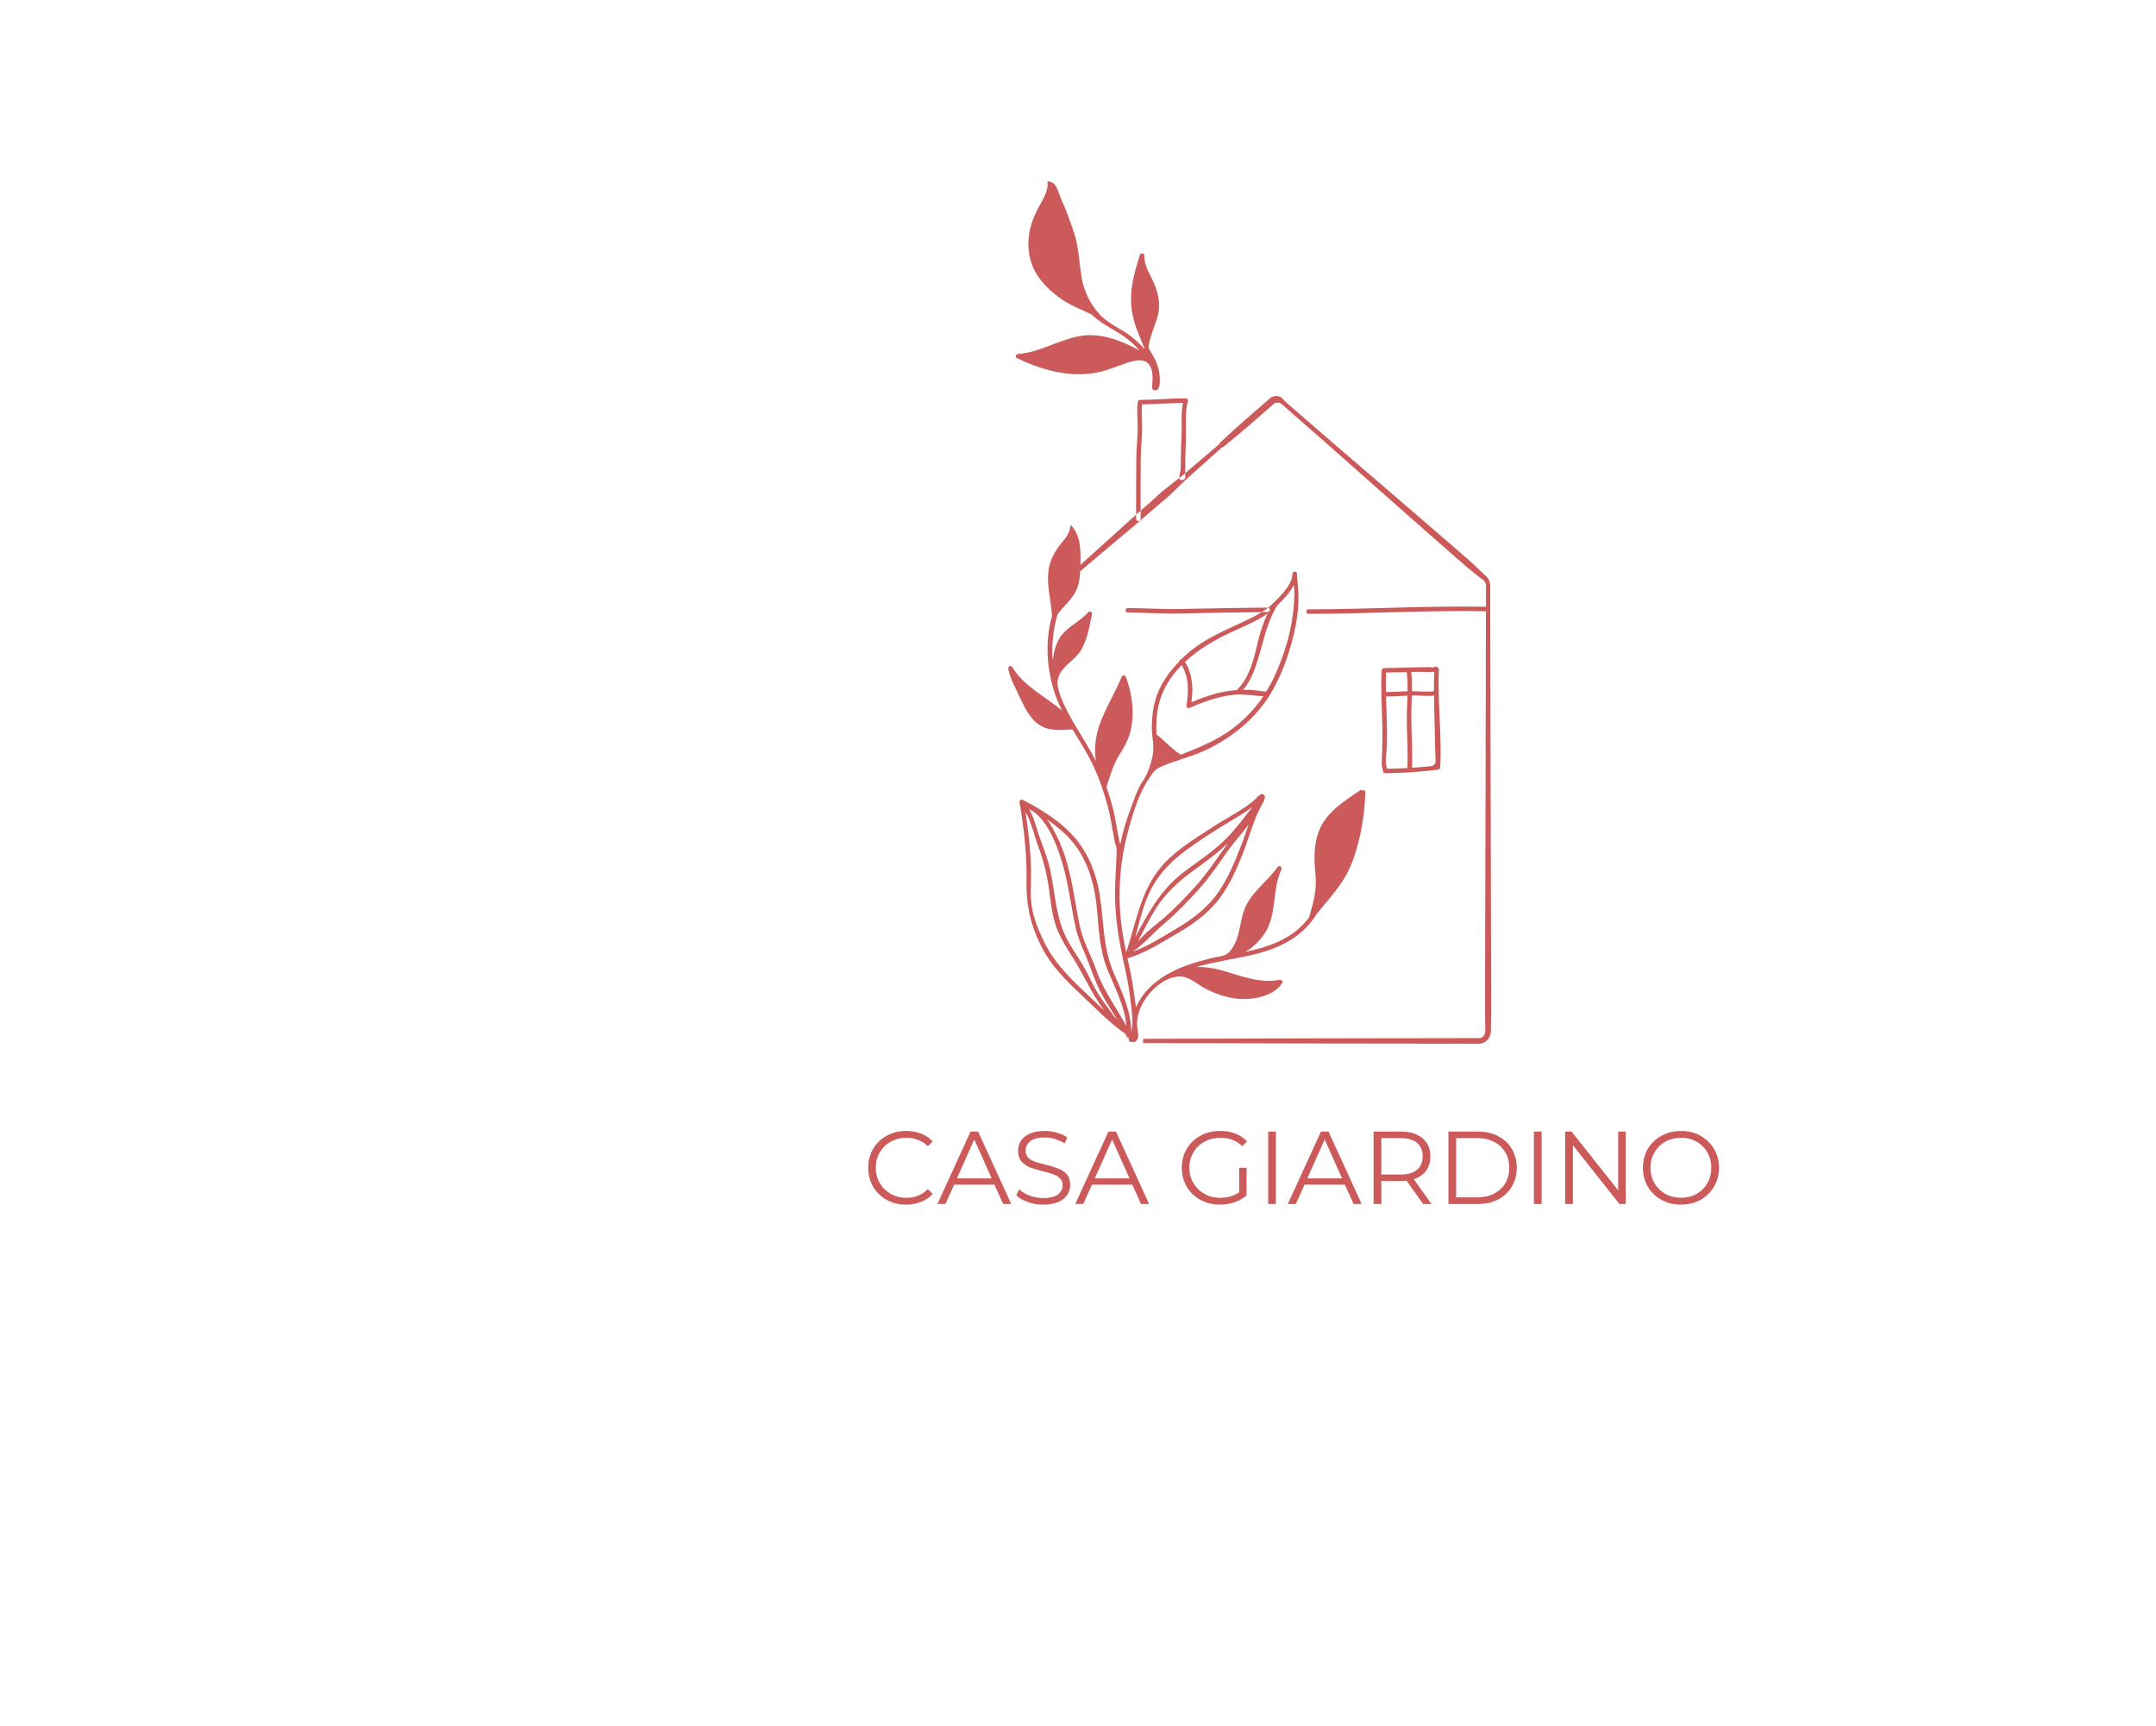
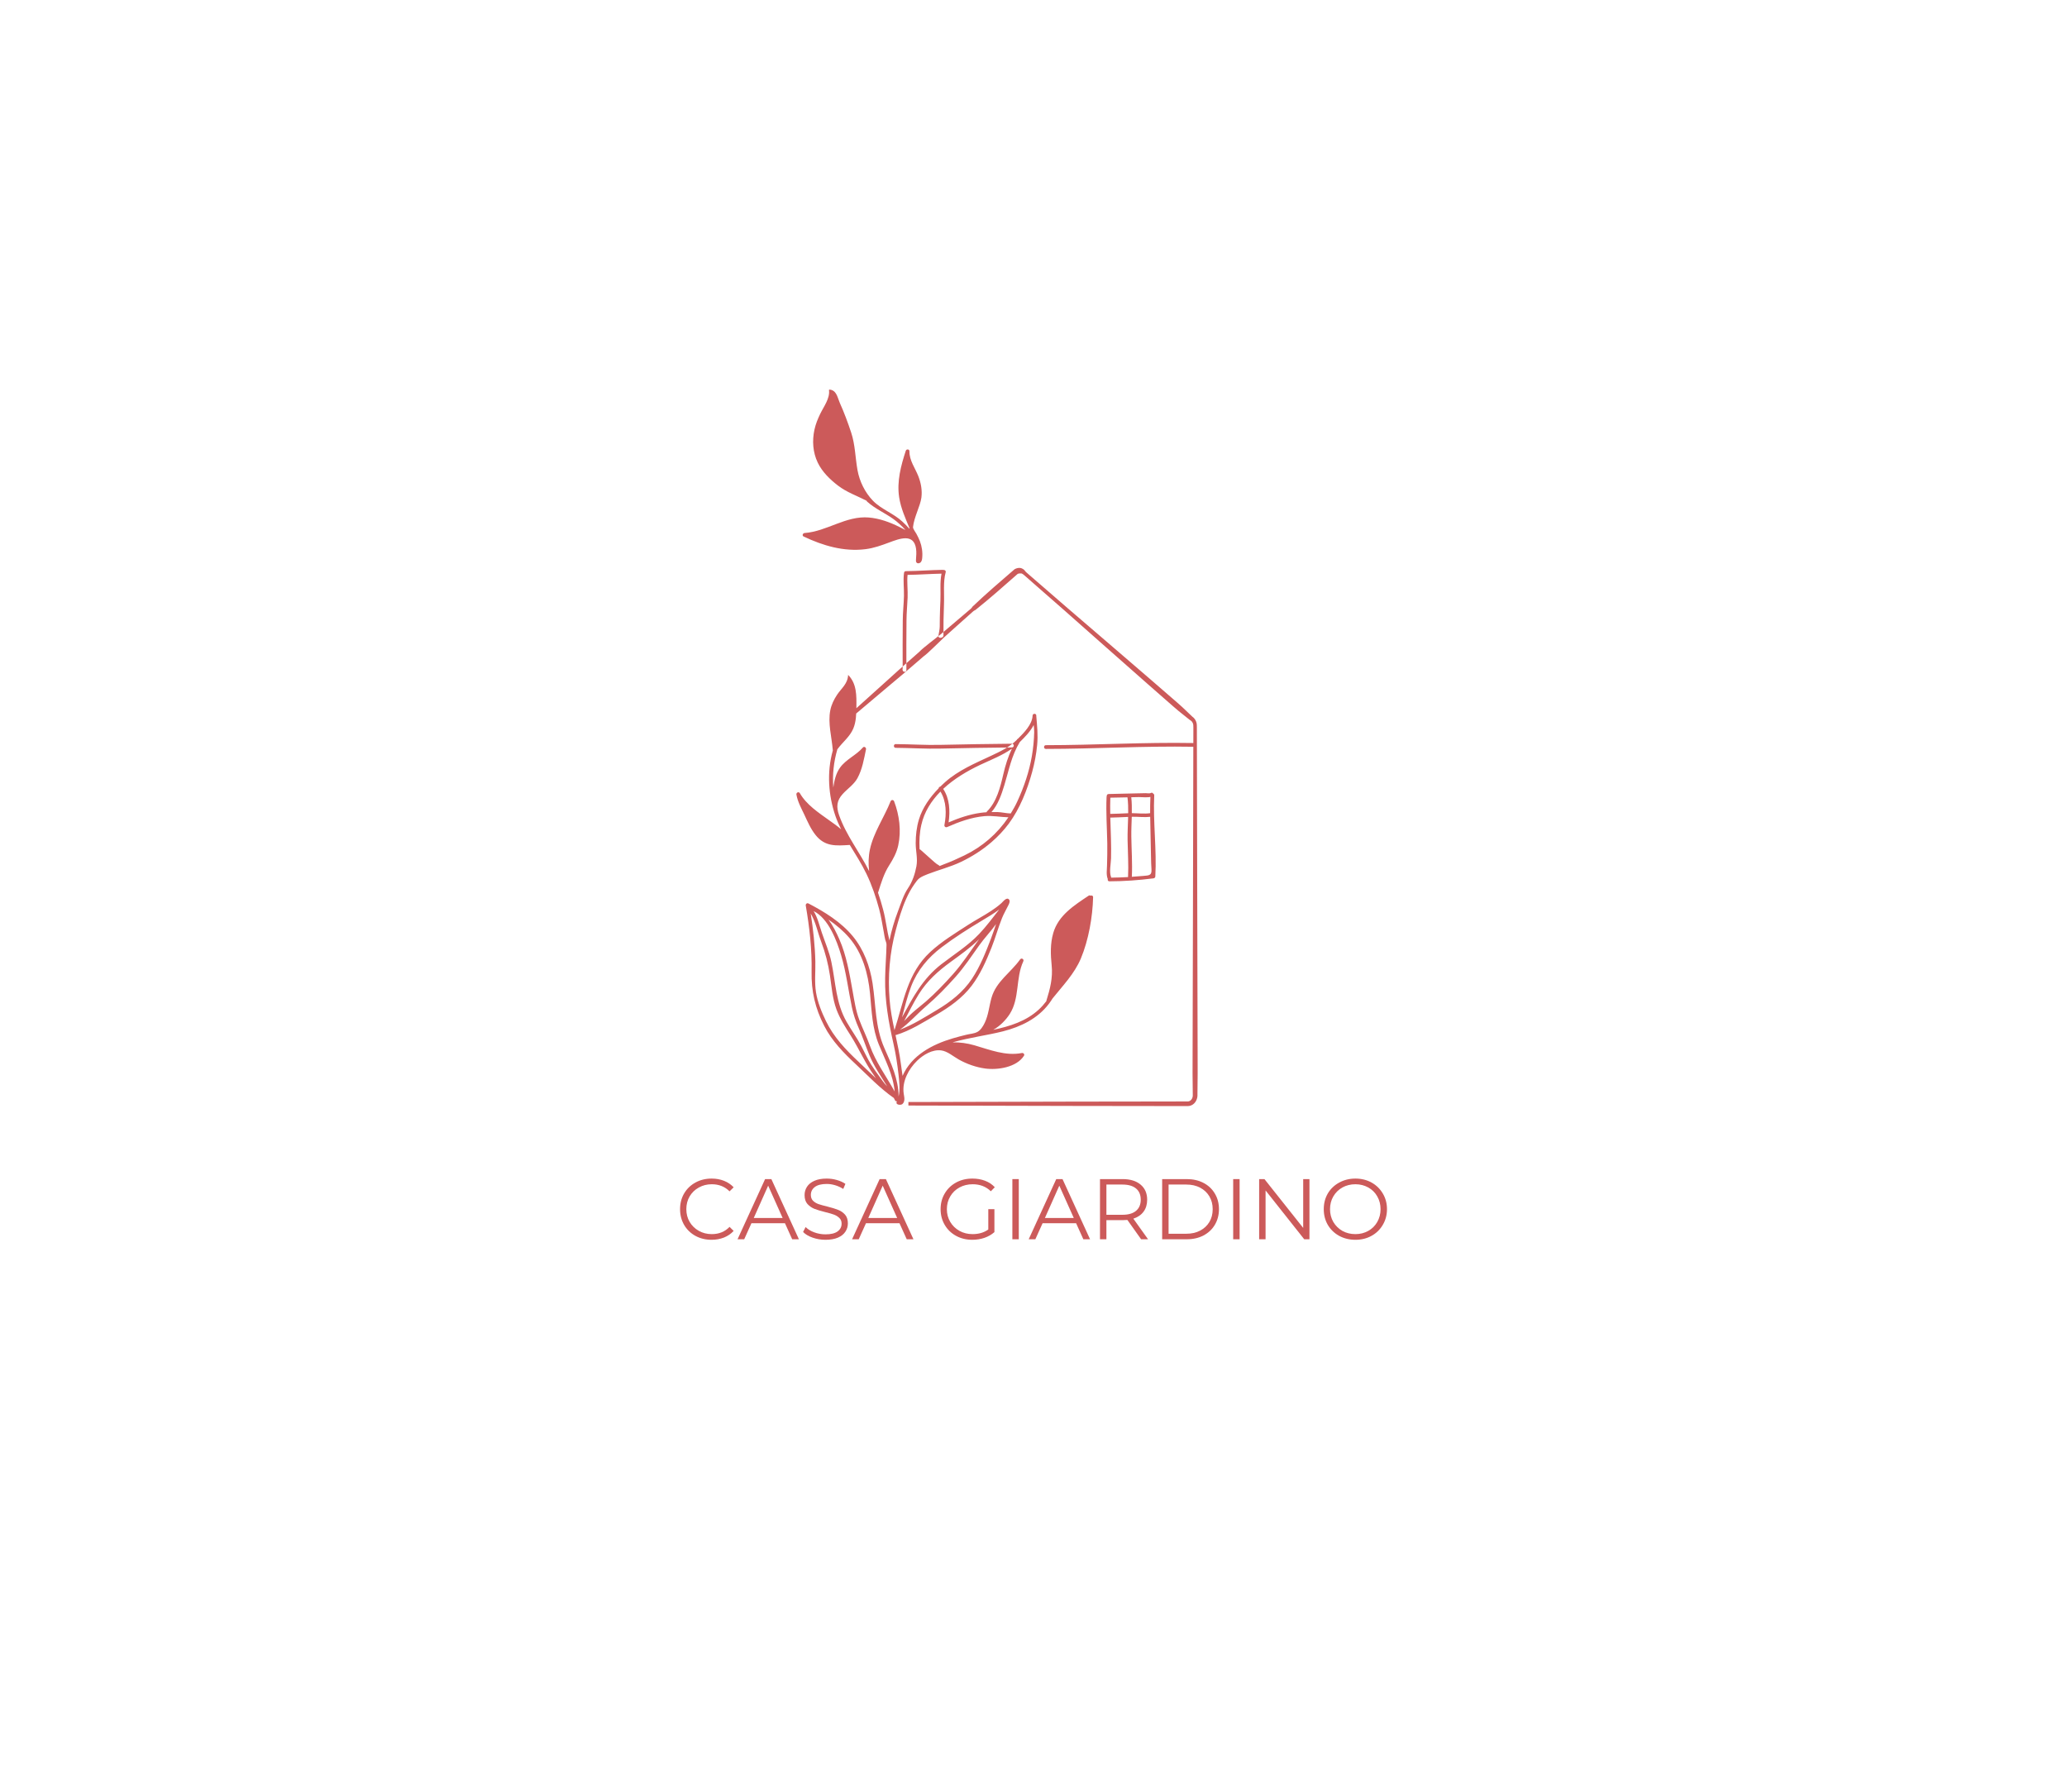
- <svg xmlns="http://www.w3.org/2000/svg" width="150" zoomAndPan="magnify" viewBox="0 50 300 300" height="120" preserveAspectRatio="xMidYMid meet" version="1.0">
+ <svg xmlns="http://www.w3.org/2000/svg" width="150" zoomAndPan="magnify" viewBox="0 0 375 375" height="130" preserveAspectRatio="xMidYMid meet" version="1.0">
  <defs>
    <g />
    <clipPath id="id1">
      <path d="M 137.863 81.523 L 221.863 81.523 L 221.863 231.523 L 137.863 231.523 Z M 137.863 81.523 " clip-rule="nonzero" />
    </clipPath>
  </defs>
  <g clip-path="url(#id1)">
    <path fill="#cc5a5a" d="M 221.82 229.066 C 221.883 229.867 221.477 230.93 220.566 231.328 C 220.344 231.434 220.098 231.492 219.852 231.496 L 219.289 231.5 L 218.195 231.496 L 213.82 231.492 L 196.316 231.469 L 161.312 231.383 L 161.312 230.648 L 196.316 230.562 L 213.82 230.539 L 218.195 230.531 L 219.289 230.527 L 219.82 230.527 C 219.934 230.523 220.051 230.496 220.164 230.445 C 220.379 230.344 220.574 230.152 220.691 229.91 C 220.812 229.648 220.859 229.43 220.84 229.062 C 220.777 226.137 220.797 223.211 220.805 220.285 L 220.891 185.168 L 220.93 167.609 L 220.949 158.832 L 220.953 156.293 C 210.68 156.109 200.371 156.738 190.086 156.746 C 189.582 156.746 189.582 155.961 190.086 155.961 C 200.371 155.957 210.684 155.324 220.957 155.512 L 220.961 154.445 L 220.965 152.25 C 220.965 151.852 220.965 151.594 220.832 151.316 C 220.715 151.051 220.508 150.832 220.277 150.719 L 220.258 150.711 L 220.207 150.672 C 219.445 150.062 218.672 149.469 217.922 148.848 C 217.172 148.227 216.445 147.578 215.711 146.938 L 211.316 143.086 L 202.555 135.355 L 193.801 127.609 L 189.406 123.762 L 187.207 121.836 L 186.113 120.871 C 185.738 120.559 185.406 120.199 184.953 119.98 L 185.023 120.031 C 184.848 119.992 184.691 120.027 184.559 120.02 C 184.43 120.023 184.301 120.059 184.18 120.121 C 181.273 122.676 178.379 125.246 175.352 127.66 C 175.113 127.758 174.91 127.895 174.738 128.07 L 174.195 128.555 L 170.926 131.473 L 168.75 133.426 C 168.027 134.082 165.285 136.867 164.461 137.398 L 162.25 139.309 C 160.781 140.586 159.289 141.84 157.793 143.086 L 148.859 150.621 L 148.379 150.066 L 157.066 142.242 C 158.508 140.934 159.949 139.625 161.418 138.344 L 163.609 136.414 C 164.254 135.668 167.383 133.332 168.133 132.711 L 170.363 130.82 L 172.59 128.926 L 173.703 127.98 L 174.258 127.508 C 174.457 127.363 174.617 127.176 174.746 126.953 C 177.57 124.266 180.531 121.734 183.477 119.191 L 183.52 119.152 L 183.566 119.125 C 183.859 118.957 184.207 118.855 184.559 118.859 C 184.91 118.855 185.242 119.023 185.488 119.23 L 185.559 119.281 C 185.836 119.707 186.238 119.984 186.598 120.312 L 187.703 121.27 L 189.91 123.18 L 194.324 127.008 L 203.188 134.621 L 212.043 142.242 L 216.457 146.07 C 217.195 146.711 217.934 147.34 218.652 148 C 219.371 148.66 220.062 149.344 220.773 150.016 L 220.707 149.965 C 221.102 150.223 221.383 150.605 221.539 151.016 C 221.707 151.414 221.707 151.906 221.699 152.238 L 221.711 158.824 L 221.73 167.605 L 221.77 185.16 L 221.855 220.277 C 221.863 223.211 221.883 226.137 221.82 229.066 Z M 199.977 187.789 C 199.875 191.953 199.02 196.766 197.414 200.609 C 196.074 203.801 193.633 206.293 191.5 208.961 C 191.258 209.34 191.012 209.711 190.742 210.066 C 188.379 213.203 184.84 214.898 181.121 215.852 C 177.934 216.668 174.094 217.148 170.551 218.16 C 172.086 218.125 173.629 218.344 175.145 218.781 C 178.371 219.715 181.648 221.059 185.066 220.391 C 185.379 220.328 185.703 220.656 185.504 220.965 C 183.953 223.402 179.984 223.992 177.363 223.633 C 175.438 223.363 173.566 222.703 171.871 221.758 C 170.742 221.129 169.477 220.008 168.176 219.844 C 166.316 219.609 164.414 220.766 163.133 222.008 C 161.355 223.746 159.961 226.32 160.328 228.875 C 160.379 229.262 160.477 229.641 160.473 230.027 C 160.469 230.414 160.352 230.824 160.055 231.074 C 159.699 231.371 158.539 231.238 158.875 230.582 C 158.891 230.551 158.902 230.512 158.918 230.477 C 158.766 230.52 158.602 230.477 158.516 230.297 C 158.434 230.129 158.344 229.965 158.258 229.801 C 155.363 227.785 152.949 225.223 150.367 222.805 C 147.789 220.391 145.312 217.895 143.688 214.711 C 141.789 211.004 140.965 207.457 141.047 203.305 C 141.137 198.699 140.609 194.07 139.828 189.539 C 139.77 189.203 140.082 188.93 140.402 189.098 C 143.789 190.859 147.207 192.973 149.672 195.949 C 151.977 198.73 153.258 202.246 153.809 205.785 C 154.52 210.406 154.336 214.891 156.246 219.266 C 157.66 222.508 159.273 225.891 159.258 229.504 C 159.617 228.023 159.402 226.34 159.242 224.891 C 159 222.727 158.672 220.586 158.191 218.465 C 157.156 213.906 156.363 209.438 156.441 204.734 C 156.48 202.398 156.68 200.09 156.73 197.758 C 156.738 197.312 156.559 197.043 156.449 196.625 C 156.32 196.133 156.266 195.625 156.168 195.129 C 155.859 193.512 155.621 191.875 155.195 190.285 C 154.516 187.766 153.664 185.238 152.527 182.887 C 151.516 180.793 150.25 178.832 149.047 176.844 C 146.16 177.016 143.859 177.246 141.879 174.762 C 140.84 173.461 140.203 171.941 139.5 170.449 C 138.855 169.094 138.145 167.805 137.871 166.309 C 137.793 165.891 138.355 165.605 138.586 166.008 C 139.984 168.441 142.516 170.094 144.75 171.699 C 145.578 172.293 146.453 172.887 147.23 173.574 C 146.785 172.676 146.375 171.758 146.043 170.797 C 144.547 166.441 144.227 161.59 145.473 157.133 C 145.477 157.109 145.488 157.082 145.496 157.055 C 145.488 157.027 145.477 156.996 145.477 156.961 C 145.273 154.25 144.418 151.375 144.965 148.648 C 145.195 147.488 145.715 146.418 146.367 145.434 C 147.332 143.984 148.598 143.156 148.695 141.254 C 150.52 143.098 150.453 145.59 150.426 147.992 C 150.406 149.496 150.367 151.082 149.773 152.488 C 149.047 154.215 147.516 155.348 146.438 156.832 C 145.676 159.453 145.387 162.145 145.59 164.832 C 145.812 163.359 146.117 161.902 146.992 160.676 C 148.254 158.91 150.383 158.078 151.785 156.449 C 152.062 156.129 152.512 156.477 152.438 156.828 C 152.012 158.875 151.656 161.035 150.637 162.883 C 149.91 164.199 148.566 165.074 147.562 166.176 C 146.301 167.555 146.191 168.863 146.797 170.594 C 148.273 174.824 151.113 178.348 153.094 182.324 C 152.91 180.805 152.941 179.258 153.262 177.766 C 154.016 174.246 156.254 171.047 157.578 167.723 C 157.719 167.355 158.188 167.348 158.328 167.723 C 159.426 170.625 159.852 173.879 159.184 176.938 C 158.84 178.496 158.133 179.781 157.285 181.117 C 156.172 182.859 155.609 184.781 154.988 186.742 C 154.98 186.773 154.961 186.793 154.945 186.816 C 155.355 188.004 155.719 189.207 156.035 190.422 C 156.59 192.535 156.809 194.719 157.34 196.836 C 157.781 194.738 158.379 192.676 159.141 190.688 C 159.75 189.102 160.281 187.301 161.238 185.883 C 162.152 184.535 162.691 182.914 162.992 181.305 C 163.293 179.66 162.836 178.125 162.84 176.477 C 162.84 174.801 163.031 173.105 163.52 171.496 C 164.27 169.027 165.836 166.844 167.648 164.984 C 167.648 164.809 167.805 164.668 167.988 164.637 C 168.32 164.312 168.656 163.992 169 163.691 C 171.797 161.211 175.223 159.773 178.57 158.207 C 180.5 157.301 182.418 156.41 183.961 154.895 C 183.973 154.879 183.992 154.859 184.008 154.848 C 184.023 154.82 184.035 154.797 184.051 154.77 C 184.102 154.691 184.168 154.645 184.238 154.617 C 185.539 153.336 187.246 151.594 187.309 149.777 C 187.324 149.273 188.105 149.273 188.086 149.777 C 188.086 149.812 188.082 149.852 188.078 149.883 C 188.082 149.895 188.086 149.902 188.086 149.914 C 188.258 151.984 188.465 153.797 188.266 155.902 C 188.086 157.832 187.719 159.742 187.207 161.609 C 186.176 165.355 184.664 169.215 182.352 172.355 C 181.289 173.793 180.051 175.098 178.699 176.262 C 176.777 177.918 174.613 179.297 172.324 180.391 C 170.066 181.465 167.664 182.055 165.355 182.953 C 164.793 183.172 164.121 183.441 163.629 183.797 C 163.207 184.105 162.863 184.641 162.562 185.059 C 161.875 186.016 161.32 187.066 160.84 188.141 C 159.902 190.246 159.262 192.469 158.664 194.695 C 157.387 199.441 156.988 204.32 157.375 209.219 C 157.543 211.387 157.953 213.496 158.398 215.605 C 160.316 209.699 161.078 203.699 165.871 199.262 C 168.242 197.062 171.078 195.348 173.781 193.594 C 175.359 192.57 177.031 191.707 178.602 190.672 C 179.367 190.168 180.109 189.629 180.789 189.016 C 181.129 188.711 181.934 187.602 182.418 188.324 C 182.621 188.633 182.422 189.078 182.289 189.359 C 181.832 190.312 181.289 191.199 180.895 192.188 C 180.086 194.219 179.508 196.336 178.699 198.367 C 177.59 201.141 176.367 203.922 174.555 206.312 C 172.594 208.898 169.898 210.797 167.121 212.406 C 164.418 213.969 161.715 215.719 158.703 216.625 C 158.672 216.633 158.645 216.625 158.613 216.625 C 159.043 218.633 159.48 220.637 159.742 222.688 C 159.844 223.477 159.98 224.316 160.09 225.176 C 161.969 220.871 166.312 218.59 170.598 217.324 C 171.527 217.047 172.469 216.812 173.414 216.574 C 174.188 216.379 175.035 216.359 175.754 215.977 C 176.449 215.605 176.957 214.762 177.293 214.062 C 178.082 212.418 178.215 210.562 178.711 208.828 C 179.691 205.398 182.715 203.59 184.691 200.812 C 184.984 200.402 185.578 200.75 185.363 201.211 C 183.738 204.703 184.645 208.934 182.516 212.242 C 181.707 213.492 180.488 214.75 179.082 215.531 C 182.535 214.812 185.945 213.742 188.59 211.312 C 189.172 210.777 189.699 210.184 190.188 209.543 C 190.188 209.504 190.191 209.469 190.203 209.426 C 190.98 206.938 191.566 204.672 191.301 202.043 C 191.07 199.766 190.992 197.5 191.637 195.27 C 192.711 191.559 196.02 189.488 199.047 187.461 C 199.191 187.367 199.324 187.387 199.43 187.457 C 199.66 187.352 199.984 187.461 199.977 187.789 Z M 159.973 212.922 C 162.23 208.793 164.293 204.84 168.195 201.82 C 170.887 199.738 173.789 197.945 176.141 195.453 C 177.656 193.852 178.965 192.082 180.324 190.352 C 179.195 191.199 177.965 191.926 176.719 192.672 C 173.84 194.398 170.941 196.23 168.266 198.262 C 165.43 200.41 163.184 203.078 161.898 206.426 C 161.086 208.535 160.555 210.734 159.973 212.922 Z M 170.18 201.312 C 167.516 203.254 165.238 205.266 163.48 208.09 C 162.355 209.898 161.414 211.812 160.418 213.699 C 161 213.109 161.555 212.496 162.18 211.941 C 163.086 211.133 164.062 210.406 164.98 209.605 C 166.988 207.848 168.875 205.875 170.656 203.879 C 172.602 201.695 174.203 199.23 175.902 196.855 C 175.973 196.758 176.047 196.664 176.121 196.566 C 174.305 198.344 172.234 199.816 170.18 201.312 Z M 159.551 215.5 C 162.258 214.496 164.801 212.863 167.258 211.402 C 170.133 209.695 172.773 207.645 174.637 204.828 C 176.355 202.223 177.512 199.285 178.621 196.383 C 178.988 195.426 179.316 194.41 179.668 193.398 C 178.578 194.922 177.234 196.32 176.176 197.801 C 174.562 200.051 173.051 202.363 171.207 204.43 C 169.281 206.586 167.234 208.711 165.031 210.586 C 163.195 212.148 161.512 214.102 159.551 215.5 Z M 181.387 164.367 C 180.785 166.336 180.078 168.395 178.707 169.957 C 179.109 169.949 179.516 169.945 179.918 169.957 C 180.84 169.977 181.82 170.242 182.738 170.254 C 183.246 169.43 183.73 168.578 184.141 167.676 C 185.516 164.68 186.598 161.512 187.156 158.258 C 187.441 156.617 187.605 154.938 187.645 153.27 C 187.656 152.746 187.605 152.242 187.539 151.742 C 186.852 153.105 185.641 154.316 184.629 155.312 C 182.875 158.18 182.359 161.199 181.387 164.367 Z M 168.594 165.113 C 169.949 167.145 170.074 169.734 169.727 172.121 C 171.879 171.203 174.098 170.438 176.426 170.121 C 176.84 170.062 177.254 170.027 177.668 170 C 177.684 169.941 177.715 169.879 177.77 169.824 C 179.77 167.871 180.562 164.734 181.172 162.082 C 181.617 160.156 182.164 158.395 182.988 156.684 C 180.98 158.105 178.609 159.016 176.395 160.055 C 173.668 161.34 170.871 162.988 168.594 165.113 Z M 163.645 177.582 C 163.648 177.645 163.656 177.703 163.66 177.766 C 163.723 177.777 163.785 177.797 163.844 177.848 C 164.559 178.441 165.211 179.102 165.922 179.699 C 166.496 180.18 167.031 180.758 167.695 181.109 C 167.77 181.148 167.812 181.199 167.844 181.258 C 168.211 181.109 168.516 180.984 168.699 180.914 C 170.172 180.367 171.605 179.723 173.016 179.039 C 176.809 177.215 179.945 174.477 182.246 171.055 C 180.586 171.016 178.93 170.668 177.223 170.816 C 174.508 171.059 171.906 172.004 169.43 173.098 C 169.113 173.238 168.789 173.012 168.855 172.656 C 169.297 170.332 169.293 167.727 168.023 165.672 C 166.113 167.605 164.637 169.906 164.016 172.656 C 163.648 174.266 163.566 175.934 163.645 177.582 Z M 154.527 225.699 C 154.352 225.434 154.195 225.195 154.07 225.02 C 152.207 222.414 150.965 219.48 149.258 216.781 C 148.129 215.004 146.965 213.211 146.238 211.227 C 145.414 208.977 145.246 206.52 144.891 204.164 C 144.52 201.703 143.93 199.418 143.055 197.094 C 142.324 195.156 141.922 192.984 140.863 191.195 C 141.383 194.52 141.754 197.875 141.832 201.23 C 141.883 203.383 141.629 205.566 141.973 207.699 C 142.312 209.789 143.133 211.793 144.047 213.688 C 145.688 217.086 148.195 219.707 150.914 222.254 C 152.137 223.398 153.316 224.566 154.527 225.699 Z M 156.867 227.375 C 155.566 225.266 154.145 223.223 153.188 220.934 C 152.391 219.023 151.758 217.062 150.914 215.168 C 150.289 213.766 149.809 212.359 149.492 210.855 C 148.727 207.203 148.293 203.477 147.223 199.895 C 146.332 196.898 144.566 192.191 141.473 190.688 C 142.328 192.09 142.656 193.629 143.191 195.207 C 143.887 197.27 144.75 199.227 145.195 201.367 C 146.098 205.695 146.125 209.934 148.375 213.863 C 149.348 215.566 150.508 217.16 151.434 218.891 C 152.129 220.191 152.711 221.543 153.5 222.793 C 154.074 223.703 154.699 224.59 155.348 225.449 C 155.539 225.703 156.242 226.77 156.867 227.375 Z M 158.434 228.441 C 158.137 224.988 156.43 221.812 155.133 218.641 C 153.727 215.184 153.633 211.609 153.281 207.945 C 152.879 203.766 151.715 199.52 148.93 196.273 C 147.672 194.809 146.184 193.57 144.586 192.477 C 145.527 193.746 146.258 195.223 146.828 196.52 C 148.348 199.973 148.973 203.715 149.633 207.406 C 149.996 209.426 150.293 211.492 151.02 213.418 C 151.707 215.25 152.586 216.988 153.238 218.836 C 154.484 222.332 156.672 225.238 158.434 228.441 Z M 168.648 119.289 C 168.609 119.277 168.574 119.266 168.531 119.266 C 165.941 119.297 163.363 119.523 160.773 119.539 C 160.512 119.543 160.391 119.75 160.398 119.953 C 160.395 119.969 160.383 119.98 160.383 120 C 160.188 121.578 160.422 123.148 160.383 124.73 C 160.344 126.445 160.141 128.141 160.133 129.859 C 160.113 133.207 160.086 136.57 160.113 139.918 C 160.066 140.066 160.07 140.168 160.125 140.332 C 160.266 140.73 160.898 140.688 160.891 140.227 C 160.891 140.137 160.891 140.047 160.891 139.961 C 160.891 139.938 160.895 139.91 160.891 139.891 C 160.867 136.551 160.891 133.199 160.914 129.859 C 160.922 128.258 161.086 126.668 161.148 125.07 C 161.211 123.48 160.988 121.902 161.133 120.32 C 163.508 120.289 165.871 120.105 168.246 120.062 C 167.883 121.844 168.098 123.871 168.016 125.656 C 167.961 126.867 167.914 128.078 167.891 129.293 C 167.879 129.914 167.883 130.539 167.871 131.16 C 167.859 131.766 167.711 132.387 167.609 132.988 C 167.473 133.789 168.652 133.516 168.648 133.035 C 168.641 130.828 168.672 128.629 168.762 126.426 C 168.852 124.344 168.551 121.773 169.117 119.766 C 169.203 119.438 168.902 119.242 168.648 119.289 Z M 213 183.453 C 212.988 183.688 212.797 183.812 212.586 183.84 C 209.52 184.227 206.461 184.449 203.387 184.457 C 203.082 184.457 202.98 184.18 203.055 183.957 C 203.043 183.941 203.031 183.934 203.027 183.918 C 202.699 183.078 202.871 181.992 202.891 181.098 C 202.922 179.586 202.977 178.082 202.945 176.57 C 202.887 173.305 202.648 170.047 202.797 166.766 C 202.801 166.715 202.812 166.68 202.828 166.641 C 202.805 166.426 202.941 166.184 203.223 166.184 C 204.996 166.176 206.773 166.07 208.547 166.059 C 209.359 166.051 210.168 166.023 210.98 166.008 C 211.266 166.004 211.797 166.121 212.051 165.969 C 212.281 165.832 212.484 165.945 212.57 166.121 C 212.691 166.176 212.781 166.285 212.773 166.457 C 212.504 172.129 213.32 177.797 213 183.453 Z M 207.965 166.859 C 208.086 167.945 208.102 169.066 208.082 170.191 C 209.336 170.199 210.695 170.371 211.914 170.195 C 211.91 169.062 211.922 167.93 211.973 166.793 C 211.227 166.953 210.121 166.816 209.551 166.824 C 209.027 166.832 208.496 166.848 207.965 166.859 Z M 203.582 166.949 C 203.539 168.082 203.543 169.215 203.566 170.344 C 204.816 170.336 206.07 170.25 207.324 170.203 C 207.336 169.07 207.309 167.957 207.172 166.879 C 205.977 166.906 204.781 166.938 203.582 166.949 Z M 207.293 183.566 C 207.422 180.996 207.234 178.375 207.195 175.809 C 207.168 174.242 207.266 172.605 207.309 170.977 C 206.062 171.023 204.82 171.109 203.578 171.121 C 203.617 172.594 203.68 174.07 203.715 175.547 C 203.746 176.918 203.773 178.289 203.73 179.668 C 203.699 180.781 203.32 182.496 203.727 183.535 C 203.746 183.586 203.754 183.637 203.754 183.688 C 204.934 183.672 206.113 183.633 207.293 183.566 Z M 212.199 182.023 C 212.145 181.133 212.105 180.246 212.098 179.352 C 212.07 176.555 211.953 173.758 211.926 170.957 C 210.734 171.102 209.484 170.926 208.289 170.945 C 208.215 170.945 208.141 170.953 208.07 170.953 C 208.031 172.336 207.957 173.723 207.977 175.066 C 208.016 177.863 208.223 180.703 208.086 183.508 C 208.84 183.453 209.59 183.41 210.344 183.336 C 211.516 183.215 212.277 183.34 212.199 182.023 Z M 182.992 155.656 C 179.914 155.676 171.145 155.809 168.074 155.895 C 164.934 155.977 161.793 155.754 158.652 155.738 C 158.152 155.734 158.152 156.516 158.652 156.52 C 161.793 156.539 164.934 156.758 168.074 156.676 C 171.145 156.59 179.914 156.457 182.992 156.438 C 183.492 156.438 183.492 155.652 182.992 155.656 Z M 164.035 104.133 C 163.809 105.887 162.492 108.246 162.277 110.312 C 162.242 110.664 162.816 111.402 162.98 111.711 C 163.242 112.215 163.516 112.719 163.715 113.25 C 164.137 114.355 164.316 115.578 164.203 116.762 C 164.176 117.094 164.109 117.445 163.879 117.691 C 163.648 117.934 163.195 117.988 163 117.719 C 162.875 117.551 162.883 117.316 162.902 117.109 C 162.957 116.355 163.02 115.594 162.914 114.848 C 162.457 111.559 159.449 112.738 157.301 113.535 C 155.652 114.148 154.113 114.711 152.344 114.938 C 147.824 115.512 143.422 114.211 139.375 112.285 C 138.992 112.105 139.223 111.582 139.57 111.559 C 144.262 111.223 148.219 107.902 153.031 108.312 C 155.262 108.504 157.402 109.281 159.395 110.273 C 159.828 110.488 160.266 110.703 160.699 110.93 C 159.922 110.074 159.07 109.266 158.133 108.602 C 156.34 107.332 154.32 106.469 152.672 104.984 C 152.609 104.93 152.582 104.867 152.566 104.805 C 150.535 103.758 148.426 103.051 146.57 101.629 C 144.883 100.336 143.258 98.754 142.328 96.809 C 141.297 94.664 141.145 92.223 141.648 89.914 C 141.898 88.77 142.332 87.699 142.84 86.645 C 143.539 85.176 144.926 83.379 144.688 81.668 C 144.66 81.461 145.051 81.566 145.172 81.602 C 146.34 81.945 146.523 83.367 146.957 84.332 C 147.855 86.32 148.645 88.457 149.332 90.531 C 150.188 93.121 150.18 95.734 150.656 98.391 C 151.078 100.746 152.227 103.086 153.895 104.805 C 155.656 106.617 158.207 107.441 160.062 109.18 C 160.57 109.648 161.062 110.148 161.527 110.668 C 161.531 110.621 161.535 110.574 161.539 110.527 C 160.66 108.422 159.719 106.328 159.375 104.066 C 158.867 100.754 159.746 97.465 160.766 94.34 C 160.902 93.93 161.539 93.988 161.531 94.445 C 161.504 96.398 162.719 97.938 163.402 99.688 C 163.949 101.102 164.227 102.621 164.035 104.133 Z M 164.035 104.133 " fill-opacity="1" fill-rule="nonzero" />
  </g>
  <g fill="#cc5a5a" fill-opacity="1">
    <g transform="translate(112.5756, 259.3734)">
      <g>
        <path d="M 7.531 0.109 C 6.281 0.109 5.148 -0.164 4.141 -0.719 C 3.141 -1.27 2.352 -2.035 1.781 -3.016 C 1.219 -3.992 0.938 -5.086 0.938 -6.297 C 0.938 -7.516 1.219 -8.609 1.781 -9.578 C 2.352 -10.555 3.145 -11.32 4.156 -11.875 C 5.164 -12.426 6.297 -12.703 7.547 -12.703 C 8.484 -12.703 9.348 -12.547 10.141 -12.234 C 10.93 -11.922 11.602 -11.469 12.156 -10.875 L 11.297 -10.031 C 10.316 -11.02 9.078 -11.516 7.578 -11.516 C 6.578 -11.516 5.672 -11.285 4.859 -10.828 C 4.047 -10.379 3.406 -9.758 2.938 -8.969 C 2.477 -8.176 2.25 -7.285 2.25 -6.297 C 2.25 -5.316 2.477 -4.43 2.938 -3.641 C 3.406 -2.848 4.047 -2.223 4.859 -1.766 C 5.672 -1.305 6.578 -1.078 7.578 -1.078 C 9.086 -1.078 10.328 -1.582 11.297 -2.594 L 12.156 -1.75 C 11.602 -1.145 10.926 -0.68 10.125 -0.359 C 9.32 -0.047 8.457 0.109 7.531 0.109 Z M 7.531 0.109 " />
      </g>
    </g>
  </g>
  <g fill="#cc5a5a" fill-opacity="1">
    <g transform="translate(125.5176, 259.3734)">
      <g>
        <path d="M 9.953 -3.359 L 2.938 -3.359 L 1.422 0 L 0.031 0 L 5.797 -12.594 L 7.109 -12.594 L 12.875 0 L 11.469 0 Z M 9.469 -4.453 L 6.438 -11.219 L 3.422 -4.453 Z M 9.469 -4.453 " />
      </g>
    </g>
  </g>
  <g fill="#cc5a5a" fill-opacity="1">
    <g transform="translate(138.4235, 259.3734)">
      <g>
        <path d="M 5.531 0.109 C 4.594 0.109 3.691 -0.039 2.828 -0.344 C 1.973 -0.645 1.312 -1.039 0.844 -1.531 L 1.375 -2.562 C 1.82 -2.102 2.422 -1.734 3.172 -1.453 C 3.93 -1.172 4.719 -1.031 5.531 -1.031 C 6.656 -1.031 7.5 -1.234 8.062 -1.641 C 8.625 -2.055 8.906 -2.598 8.906 -3.266 C 8.906 -3.766 8.75 -4.16 8.438 -4.453 C 8.133 -4.754 7.758 -4.988 7.312 -5.156 C 6.875 -5.32 6.258 -5.5 5.469 -5.688 C 4.52 -5.926 3.766 -6.156 3.203 -6.375 C 2.641 -6.602 2.156 -6.941 1.75 -7.391 C 1.352 -7.848 1.156 -8.469 1.156 -9.25 C 1.156 -9.883 1.32 -10.461 1.656 -10.984 C 1.988 -11.504 2.504 -11.922 3.203 -12.234 C 3.898 -12.547 4.766 -12.703 5.797 -12.703 C 6.516 -12.703 7.219 -12.602 7.906 -12.406 C 8.602 -12.207 9.203 -11.938 9.703 -11.594 L 9.25 -10.531 C 8.719 -10.875 8.148 -11.133 7.547 -11.312 C 6.953 -11.488 6.367 -11.578 5.797 -11.578 C 4.691 -11.578 3.859 -11.363 3.297 -10.938 C 2.742 -10.508 2.469 -9.957 2.469 -9.281 C 2.469 -8.781 2.617 -8.375 2.922 -8.062 C 3.234 -7.758 3.617 -7.523 4.078 -7.359 C 4.535 -7.203 5.156 -7.031 5.938 -6.844 C 6.863 -6.613 7.609 -6.383 8.172 -6.156 C 8.742 -5.938 9.227 -5.602 9.625 -5.156 C 10.02 -4.707 10.219 -4.098 10.219 -3.328 C 10.219 -2.691 10.047 -2.113 9.703 -1.594 C 9.367 -1.07 8.848 -0.656 8.141 -0.344 C 7.43 -0.039 6.562 0.109 5.531 0.109 Z M 5.531 0.109 " />
      </g>
    </g>
  </g>
  <g fill="#cc5a5a" fill-opacity="1">
    <g transform="translate(149.4935, 259.3734)">
      <g>
        <path d="M 9.953 -3.359 L 2.938 -3.359 L 1.422 0 L 0.031 0 L 5.797 -12.594 L 7.109 -12.594 L 12.875 0 L 11.469 0 Z M 9.469 -4.453 L 6.438 -11.219 L 3.422 -4.453 Z M 9.469 -4.453 " />
      </g>
    </g>
  </g>
  <g fill="#cc5a5a" fill-opacity="1">
    <g transform="translate(162.3995, 259.3734)">
      <g />
    </g>
  </g>
  <g fill="#cc5a5a" fill-opacity="1">
    <g transform="translate(167.1154, 259.3734)">
      <g>
        <path d="M 10.922 -6.297 L 12.203 -6.297 L 12.203 -1.5 C 11.617 -0.977 10.922 -0.578 10.109 -0.297 C 9.305 -0.023 8.461 0.109 7.578 0.109 C 6.316 0.109 5.18 -0.164 4.172 -0.719 C 3.16 -1.27 2.367 -2.035 1.797 -3.016 C 1.223 -3.992 0.938 -5.086 0.938 -6.297 C 0.938 -7.516 1.223 -8.609 1.797 -9.578 C 2.367 -10.555 3.16 -11.32 4.172 -11.875 C 5.18 -12.426 6.32 -12.703 7.594 -12.703 C 8.551 -12.703 9.43 -12.551 10.234 -12.25 C 11.047 -11.945 11.727 -11.492 12.281 -10.891 L 11.453 -10.047 C 10.453 -11.023 9.188 -11.516 7.656 -11.516 C 6.633 -11.516 5.711 -11.289 4.891 -10.844 C 4.066 -10.395 3.422 -9.77 2.953 -8.969 C 2.484 -8.176 2.25 -7.285 2.25 -6.297 C 2.25 -5.316 2.484 -4.43 2.953 -3.641 C 3.422 -2.848 4.062 -2.223 4.875 -1.766 C 5.695 -1.305 6.613 -1.078 7.625 -1.078 C 8.926 -1.078 10.023 -1.398 10.922 -2.047 Z M 10.922 -6.297 " />
      </g>
    </g>
  </g>
  <g fill="#cc5a5a" fill-opacity="1">
    <g transform="translate(181.0294, 259.3734)">
      <g>
        <path d="M 2.047 -12.594 L 3.391 -12.594 L 3.391 0 L 2.047 0 Z M 2.047 -12.594 " />
      </g>
    </g>
  </g>
  <g fill="#cc5a5a" fill-opacity="1">
    <g transform="translate(186.4654, 259.3734)">
      <g>
        <path d="M 9.953 -3.359 L 2.938 -3.359 L 1.422 0 L 0.031 0 L 5.797 -12.594 L 7.109 -12.594 L 12.875 0 L 11.469 0 Z M 9.469 -4.453 L 6.438 -11.219 L 3.422 -4.453 Z M 9.469 -4.453 " />
      </g>
    </g>
  </g>
  <g fill="#cc5a5a" fill-opacity="1">
    <g transform="translate(199.3713, 259.3734)">
      <g>
        <path d="M 10.656 0 L 7.781 -4.047 C 7.457 -4.016 7.117 -4 6.766 -4 L 3.391 -4 L 3.391 0 L 2.047 0 L 2.047 -12.594 L 6.766 -12.594 C 8.379 -12.594 9.641 -12.207 10.547 -11.438 C 11.461 -10.676 11.922 -9.625 11.922 -8.281 C 11.922 -7.289 11.672 -6.457 11.172 -5.781 C 10.672 -5.102 9.957 -4.613 9.031 -4.312 L 12.109 0 Z M 6.734 -5.125 C 7.984 -5.125 8.938 -5.398 9.594 -5.953 C 10.25 -6.504 10.578 -7.281 10.578 -8.281 C 10.578 -9.301 10.25 -10.082 9.594 -10.625 C 8.938 -11.176 7.984 -11.453 6.734 -11.453 L 3.391 -11.453 L 3.391 -5.125 Z M 6.734 -5.125 " />
      </g>
    </g>
  </g>
  <g fill="#cc5a5a" fill-opacity="1">
    <g transform="translate(212.3853, 259.3734)">
      <g>
        <path d="M 2.047 -12.594 L 7.188 -12.594 C 8.52 -12.594 9.691 -12.328 10.703 -11.797 C 11.723 -11.266 12.516 -10.52 13.078 -9.562 C 13.648 -8.613 13.938 -7.523 13.938 -6.297 C 13.938 -5.078 13.648 -3.988 13.078 -3.031 C 12.516 -2.082 11.723 -1.336 10.703 -0.797 C 9.691 -0.266 8.52 0 7.188 0 L 2.047 0 Z M 7.109 -1.156 C 8.211 -1.156 9.176 -1.375 10 -1.812 C 10.832 -2.25 11.477 -2.852 11.938 -3.625 C 12.395 -4.395 12.625 -5.285 12.625 -6.297 C 12.625 -7.305 12.395 -8.195 11.938 -8.969 C 11.477 -9.75 10.832 -10.359 10 -10.797 C 9.176 -11.234 8.211 -11.453 7.109 -11.453 L 3.391 -11.453 L 3.391 -1.156 Z M 7.109 -1.156 " />
      </g>
    </g>
  </g>
  <g fill="#cc5a5a" fill-opacity="1">
    <g transform="translate(227.2533, 259.3734)">
      <g>
        <path d="M 2.047 -12.594 L 3.391 -12.594 L 3.391 0 L 2.047 0 Z M 2.047 -12.594 " />
      </g>
    </g>
  </g>
  <g fill="#cc5a5a" fill-opacity="1">
    <g transform="translate(232.6892, 259.3734)">
      <g>
        <path d="M 12.578 -12.594 L 12.578 0 L 11.484 0 L 3.391 -10.219 L 3.391 0 L 2.047 0 L 2.047 -12.594 L 3.156 -12.594 L 11.266 -2.375 L 11.266 -12.594 Z M 12.578 -12.594 " />
      </g>
    </g>
  </g>
  <g fill="#cc5a5a" fill-opacity="1">
    <g transform="translate(247.3232, 259.3734)">
      <g>
        <path d="M 7.562 0.109 C 6.312 0.109 5.176 -0.164 4.156 -0.719 C 3.145 -1.281 2.352 -2.047 1.781 -3.016 C 1.219 -3.992 0.938 -5.086 0.938 -6.297 C 0.938 -7.516 1.219 -8.609 1.781 -9.578 C 2.352 -10.547 3.145 -11.305 4.156 -11.859 C 5.176 -12.422 6.312 -12.703 7.562 -12.703 C 8.812 -12.703 9.938 -12.426 10.938 -11.875 C 11.938 -11.32 12.723 -10.555 13.297 -9.578 C 13.879 -8.609 14.172 -7.516 14.172 -6.297 C 14.172 -5.086 13.879 -3.992 13.297 -3.016 C 12.723 -2.035 11.938 -1.27 10.938 -0.719 C 9.938 -0.164 8.812 0.109 7.562 0.109 Z M 7.562 -1.078 C 8.551 -1.078 9.445 -1.301 10.25 -1.75 C 11.062 -2.207 11.691 -2.832 12.141 -3.625 C 12.598 -4.426 12.828 -5.316 12.828 -6.297 C 12.828 -7.285 12.598 -8.176 12.141 -8.969 C 11.691 -9.77 11.062 -10.395 10.25 -10.844 C 9.445 -11.289 8.551 -11.516 7.562 -11.516 C 6.562 -11.516 5.656 -11.289 4.844 -10.844 C 4.039 -10.395 3.406 -9.77 2.938 -8.969 C 2.477 -8.176 2.25 -7.285 2.25 -6.297 C 2.25 -5.316 2.477 -4.426 2.938 -3.625 C 3.406 -2.832 4.039 -2.207 4.844 -1.75 C 5.656 -1.301 6.562 -1.078 7.562 -1.078 Z M 7.562 -1.078 " />
      </g>
    </g>
  </g>
</svg>
